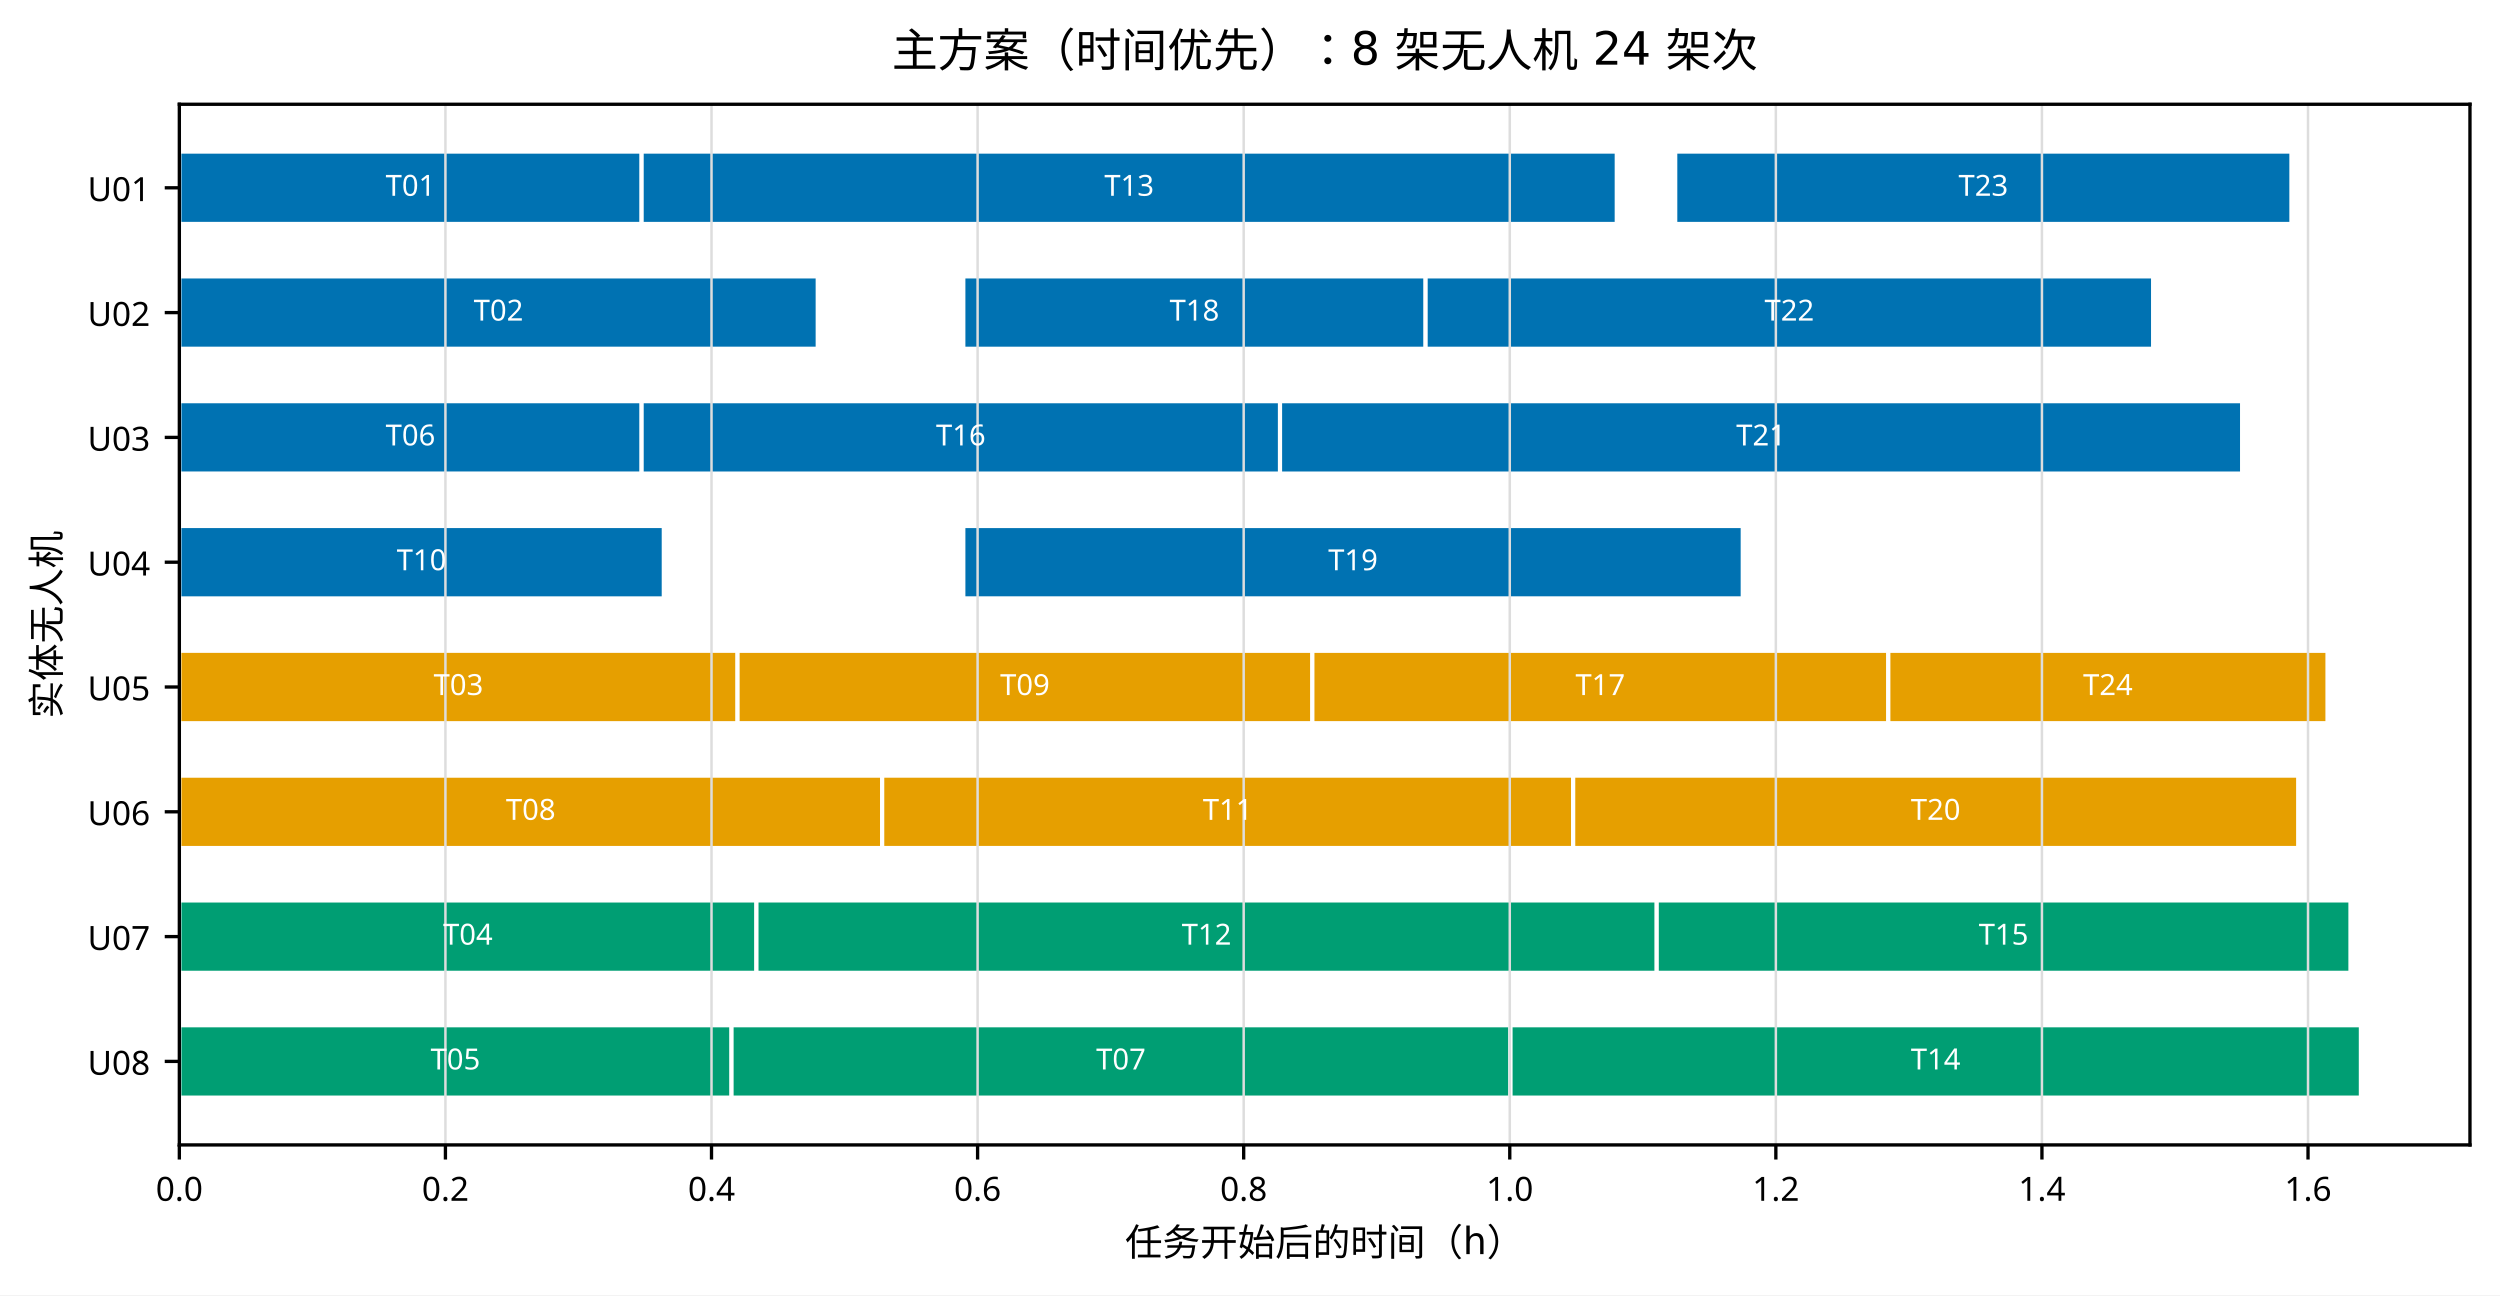
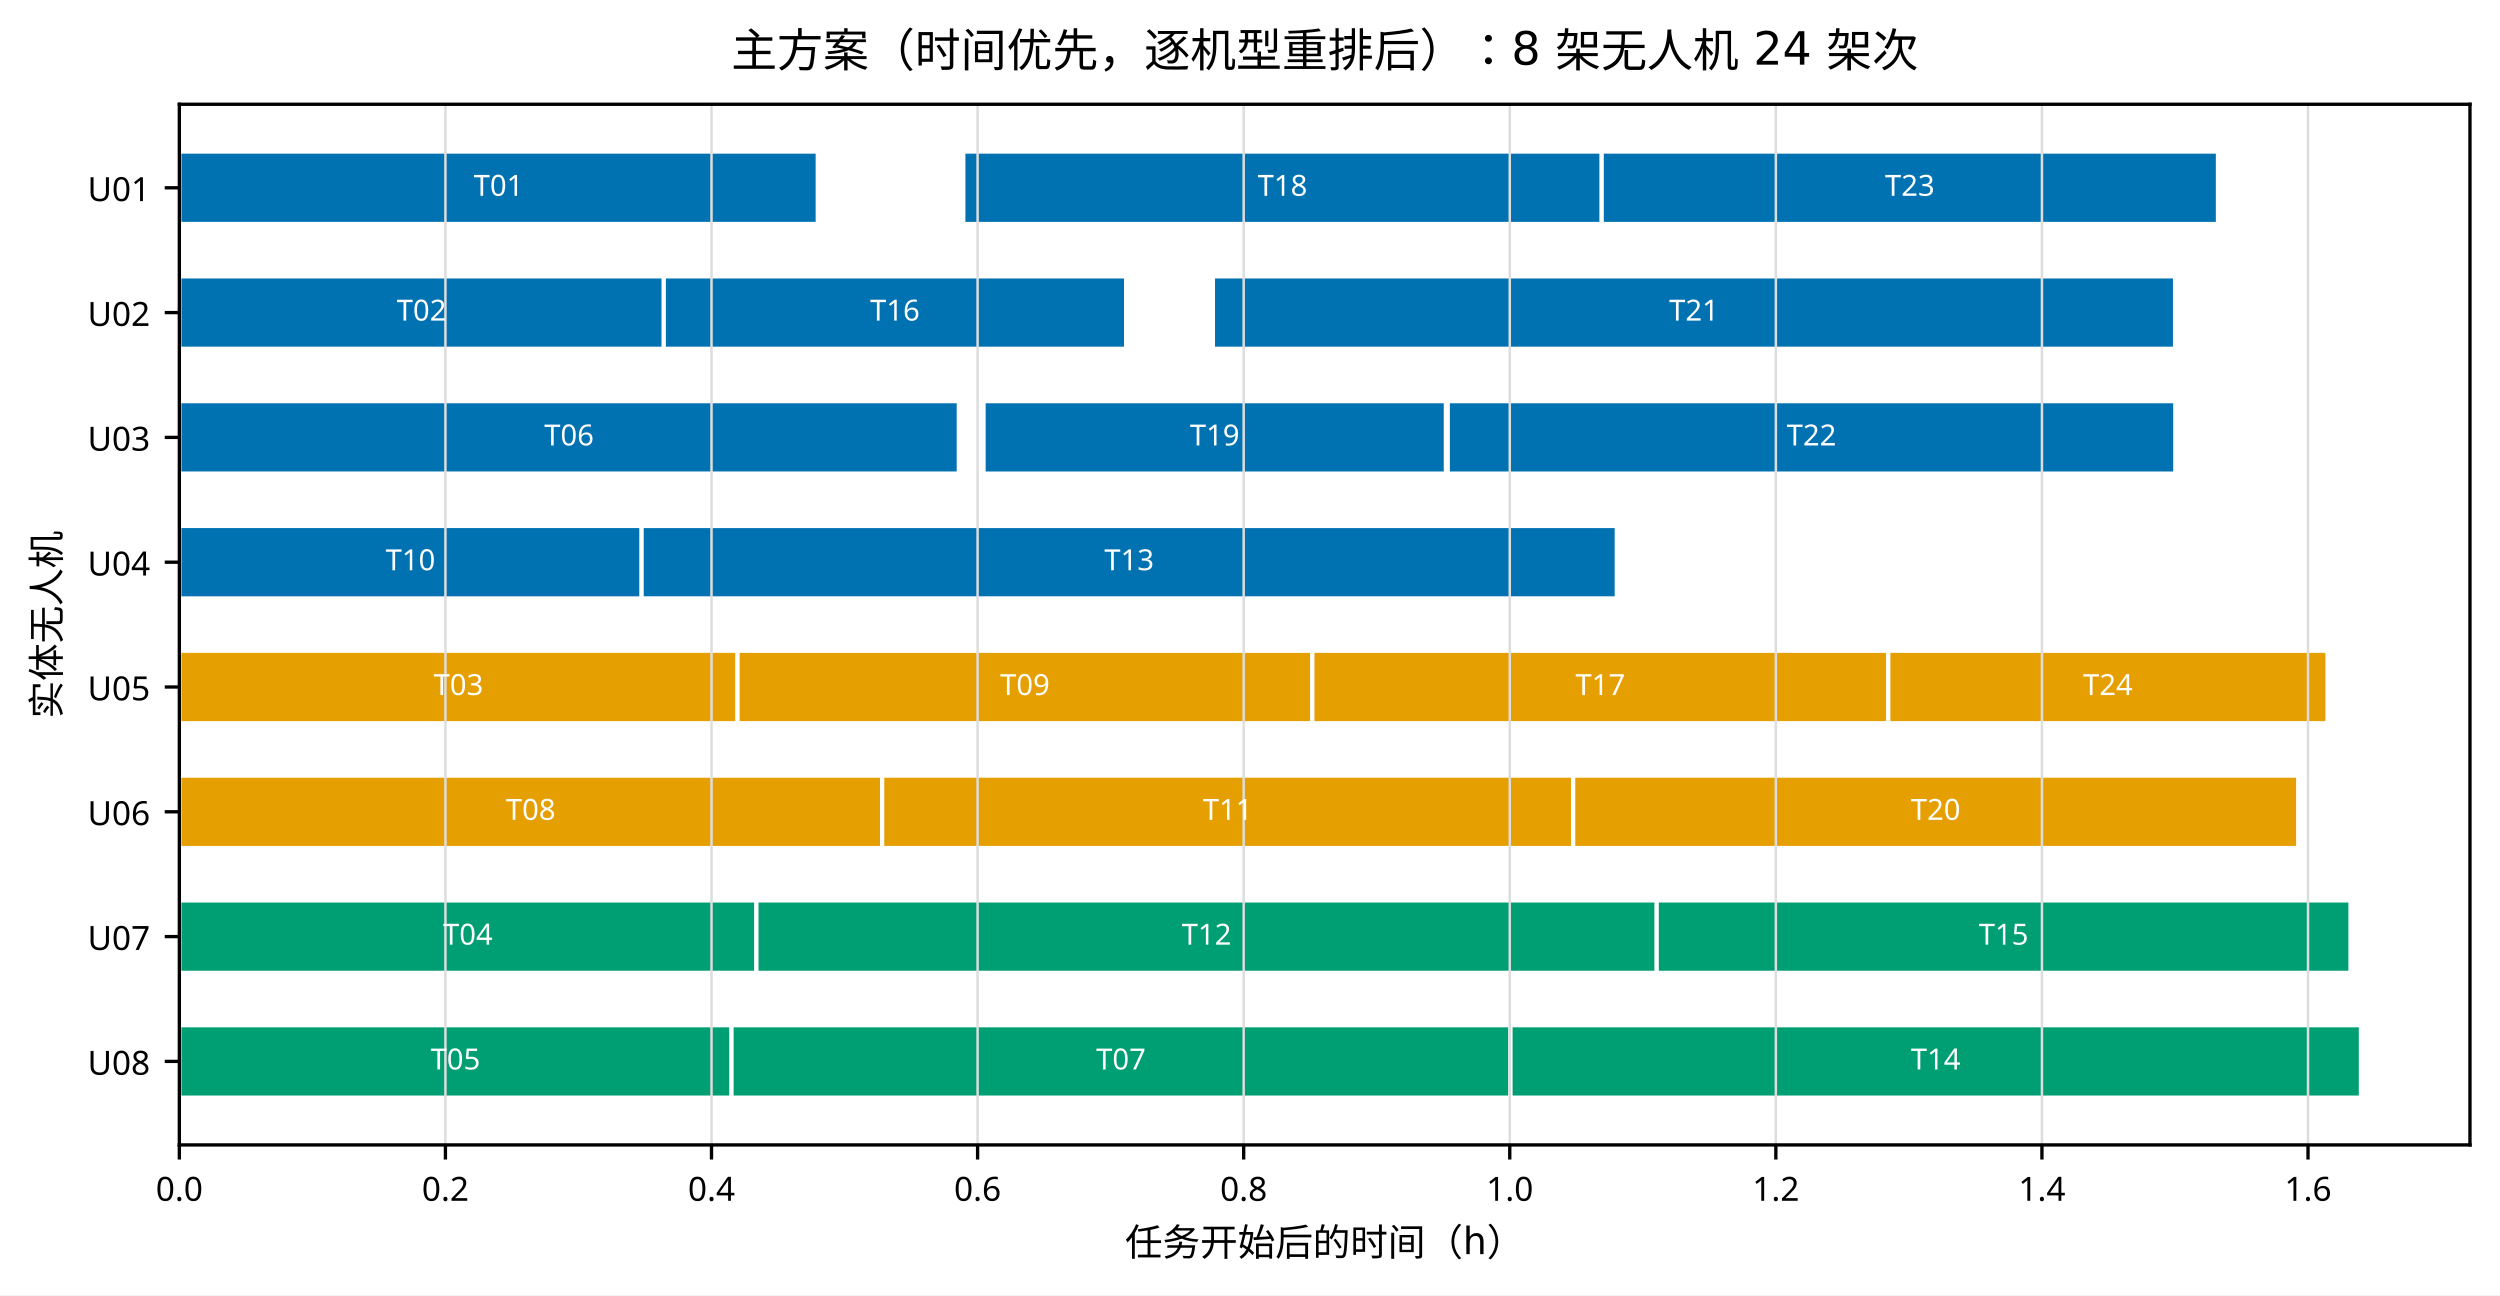
<svg xmlns="http://www.w3.org/2000/svg" xmlns:xlink="http://www.w3.org/1999/xlink" width="599.237pt" height="310.449pt" viewBox="0 0 599.237 310.449" version="1.1">
  <defs>
    <style type="text/css">*{stroke-linejoin: round; stroke-linecap: butt}</style>
  </defs>
  <g id="figure_1">
    <g id="patch_1">
      <path d="M 0 310.449  L 599.237 310.449  L 599.237 0  L 0 0  z " style="fill: #ffffff" />
    </g>
    <g id="axes_1">
      <g id="patch_2">
        <path d="M 42.987 274.433  L 592.037 274.433  L 592.037 24.993  L 42.987 24.993  z " style="fill: #ffffff" />
      </g>
      <g id="patch_3">
-         <path d="M 42.987 36.331  L 153.794 36.331  L 153.794 53.683  L 42.987 53.683  z " clip-path="url(#pf19b601d22)" style="fill: #0072b2; stroke: #ffffff; stroke-linejoin: miter" />
+         <path d="M 42.987 36.331  L 196.006 36.331  L 196.006 53.683  L 42.987 53.683  z " clip-path="url(#p479fcce7cc)" style="fill: #0072b2; stroke: #ffffff; stroke-linejoin: miter" />
      </g>
      <g id="patch_4">
-         <path d="M 42.987 66.247  L 196.006 66.247  L 196.006 83.599  L 42.987 83.599  z " clip-path="url(#pf19b601d22)" style="fill: #0072b2; stroke: #ffffff; stroke-linejoin: miter" />
+         <path d="M 42.987 66.247  L 159.109 66.247  L 159.109 83.599  L 42.987 83.599  z " clip-path="url(#p479fcce7cc)" style="fill: #0072b2; stroke: #ffffff; stroke-linejoin: miter" />
      </g>
      <g id="patch_5">
-         <path d="M 42.987 155.995  L 176.788 155.995  L 176.788 173.347  L 42.987 173.347  z " clip-path="url(#pf19b601d22)" style="fill: #e69f00; stroke: #ffffff; stroke-linejoin: miter" />
+         <path d="M 42.987 155.995  L 176.788 155.995  L 176.788 173.347  L 42.987 173.347  z " clip-path="url(#p479fcce7cc)" style="fill: #e69f00; stroke: #ffffff; stroke-linejoin: miter" />
      </g>
      <g id="patch_6">
-         <path d="M 42.987 215.828  L 181.313 215.828  L 181.313 233.179  L 42.987 233.179  z " clip-path="url(#pf19b601d22)" style="fill: #009e73; stroke: #ffffff; stroke-linejoin: miter" />
+         <path d="M 42.987 215.828  L 181.313 215.828  L 181.313 233.179  L 42.987 233.179  z " clip-path="url(#p479fcce7cc)" style="fill: #009e73; stroke: #ffffff; stroke-linejoin: miter" />
      </g>
      <g id="patch_7">
-         <path d="M 42.987 245.744  L 175.344 245.744  L 175.344 263.095  L 42.987 263.095  z " clip-path="url(#pf19b601d22)" style="fill: #009e73; stroke: #ffffff; stroke-linejoin: miter" />
+         <path d="M 42.987 245.744  L 175.344 245.744  L 175.344 263.095  L 42.987 263.095  z " clip-path="url(#p479fcce7cc)" style="fill: #009e73; stroke: #ffffff; stroke-linejoin: miter" />
      </g>
      <g id="patch_8">
-         <path d="M 42.987 96.163  L 153.794 96.163  L 153.794 113.515  L 42.987 113.515  z " clip-path="url(#pf19b601d22)" style="fill: #0072b2; stroke: #ffffff; stroke-linejoin: miter" />
+         <path d="M 42.987 96.163  L 229.815 96.163  L 229.815 113.515  L 42.987 113.515  z " clip-path="url(#p479fcce7cc)" style="fill: #0072b2; stroke: #ffffff; stroke-linejoin: miter" />
      </g>
      <g id="patch_9">
-         <path d="M 175.344 245.744  L 362.059 245.744  L 362.059 263.095  L 175.344 263.095  z " clip-path="url(#pf19b601d22)" style="fill: #009e73; stroke: #ffffff; stroke-linejoin: miter" />
+         <path d="M 175.344 245.744  L 362.059 245.744  L 362.059 263.095  L 175.344 263.095  z " clip-path="url(#p479fcce7cc)" style="fill: #009e73; stroke: #ffffff; stroke-linejoin: miter" />
      </g>
      <g id="patch_10">
-         <path d="M 42.987 185.912  L 211.455 185.912  L 211.455 203.263  L 42.987 203.263  z " clip-path="url(#pf19b601d22)" style="fill: #e69f00; stroke: #ffffff; stroke-linejoin: miter" />
+         <path d="M 42.987 185.912  L 211.455 185.912  L 211.455 203.263  L 42.987 203.263  z " clip-path="url(#p479fcce7cc)" style="fill: #e69f00; stroke: #ffffff; stroke-linejoin: miter" />
      </g>
      <g id="patch_11">
-         <path d="M 176.788 155.995  L 314.567 155.995  L 314.567 173.347  L 176.788 173.347  z " clip-path="url(#pf19b601d22)" style="fill: #e69f00; stroke: #ffffff; stroke-linejoin: miter" />
+         <path d="M 176.788 155.995  L 314.567 155.995  L 314.567 173.347  L 176.788 173.347  z " clip-path="url(#p479fcce7cc)" style="fill: #e69f00; stroke: #ffffff; stroke-linejoin: miter" />
      </g>
      <g id="patch_12">
-         <path d="M 42.987 126.079  L 159.109 126.079  L 159.109 143.431  L 42.987 143.431  z " clip-path="url(#pf19b601d22)" style="fill: #0072b2; stroke: #ffffff; stroke-linejoin: miter" />
+         <path d="M 42.987 126.079  L 153.794 126.079  L 153.794 143.431  L 42.987 143.431  z " clip-path="url(#p479fcce7cc)" style="fill: #0072b2; stroke: #ffffff; stroke-linejoin: miter" />
      </g>
      <g id="patch_13">
-         <path d="M 211.455 185.912  L 377.083 185.912  L 377.083 203.263  L 211.455 203.263  z " clip-path="url(#pf19b601d22)" style="fill: #e69f00; stroke: #ffffff; stroke-linejoin: miter" />
+         <path d="M 211.455 185.912  L 377.083 185.912  L 377.083 203.263  L 211.455 203.263  z " clip-path="url(#p479fcce7cc)" style="fill: #e69f00; stroke: #ffffff; stroke-linejoin: miter" />
      </g>
      <g id="patch_14">
-         <path d="M 181.313 215.828  L 397.107 215.828  L 397.107 233.179  L 181.313 233.179  z " clip-path="url(#pf19b601d22)" style="fill: #009e73; stroke: #ffffff; stroke-linejoin: miter" />
+         <path d="M 181.313 215.828  L 397.107 215.828  L 397.107 233.179  L 181.313 233.179  z " clip-path="url(#p479fcce7cc)" style="fill: #009e73; stroke: #ffffff; stroke-linejoin: miter" />
      </g>
      <g id="patch_15">
-         <path d="M 153.794 36.331  L 387.528 36.331  L 387.528 53.683  L 153.794 53.683  z " clip-path="url(#pf19b601d22)" style="fill: #0072b2; stroke: #ffffff; stroke-linejoin: miter" />
+         <path d="M 153.794 126.079  L 387.528 126.079  L 387.528 143.431  L 153.794 143.431  z " clip-path="url(#p479fcce7cc)" style="fill: #0072b2; stroke: #ffffff; stroke-linejoin: miter" />
      </g>
      <g id="patch_16">
-         <path d="M 362.059 245.744  L 565.891 245.744  L 565.891 263.095  L 362.059 263.095  z " clip-path="url(#pf19b601d22)" style="fill: #009e73; stroke: #ffffff; stroke-linejoin: miter" />
+         <path d="M 362.059 245.744  L 565.891 245.744  L 565.891 263.095  L 362.059 263.095  z " clip-path="url(#p479fcce7cc)" style="fill: #009e73; stroke: #ffffff; stroke-linejoin: miter" />
      </g>
      <g id="patch_17">
-         <path d="M 397.107 215.828  L 563.393 215.828  L 563.393 233.179  L 397.107 233.179  z " clip-path="url(#pf19b601d22)" style="fill: #009e73; stroke: #ffffff; stroke-linejoin: miter" />
+         <path d="M 397.107 215.828  L 563.393 215.828  L 563.393 233.179  L 397.107 233.179  z " clip-path="url(#p479fcce7cc)" style="fill: #009e73; stroke: #ffffff; stroke-linejoin: miter" />
      </g>
      <g id="patch_18">
-         <path d="M 153.794 96.163  L 306.814 96.163  L 306.814 113.515  L 153.794 113.515  z " clip-path="url(#pf19b601d22)" style="fill: #0072b2; stroke: #ffffff; stroke-linejoin: miter" />
+         <path d="M 159.109 66.247  L 269.917 66.247  L 269.917 83.599  L 159.109 83.599  z " clip-path="url(#p479fcce7cc)" style="fill: #0072b2; stroke: #ffffff; stroke-linejoin: miter" />
      </g>
      <g id="patch_19">
-         <path d="M 314.567 155.995  L 452.617 155.995  L 452.617 173.347  L 314.567 173.347  z " clip-path="url(#pf19b601d22)" style="fill: #e69f00; stroke: #ffffff; stroke-linejoin: miter" />
+         <path d="M 314.567 155.995  L 452.617 155.995  L 452.617 173.347  L 314.567 173.347  z " clip-path="url(#p479fcce7cc)" style="fill: #e69f00; stroke: #ffffff; stroke-linejoin: miter" />
      </g>
      <g id="patch_20">
-         <path d="M 230.901 66.247  L 341.709 66.247  L 341.709 83.599  L 230.901 83.599  z " clip-path="url(#pf19b601d22)" style="fill: #0072b2; stroke: #ffffff; stroke-linejoin: miter" />
+         <path d="M 230.901 36.331  L 383.92 36.331  L 383.92 53.683  L 230.901 53.683  z " clip-path="url(#p479fcce7cc)" style="fill: #0072b2; stroke: #ffffff; stroke-linejoin: miter" />
      </g>
      <g id="patch_21">
-         <path d="M 230.901 126.079  L 417.729 126.079  L 417.729 143.431  L 230.901 143.431  z " clip-path="url(#pf19b601d22)" style="fill: #0072b2; stroke: #ffffff; stroke-linejoin: miter" />
+         <path d="M 235.756 96.163  L 346.563 96.163  L 346.563 113.515  L 235.756 113.515  z " clip-path="url(#p479fcce7cc)" style="fill: #0072b2; stroke: #ffffff; stroke-linejoin: miter" />
      </g>
      <g id="patch_22">
-         <path d="M 377.083 185.912  L 550.866 185.912  L 550.866 203.263  L 377.083 203.263  z " clip-path="url(#pf19b601d22)" style="fill: #e69f00; stroke: #ffffff; stroke-linejoin: miter" />
+         <path d="M 377.083 185.912  L 550.866 185.912  L 550.866 203.263  L 377.083 203.263  z " clip-path="url(#p479fcce7cc)" style="fill: #e69f00; stroke: #ffffff; stroke-linejoin: miter" />
      </g>
      <g id="patch_23">
-         <path d="M 306.814 96.163  L 537.423 96.163  L 537.423 113.515  L 306.814 113.515  z " clip-path="url(#pf19b601d22)" style="fill: #0072b2; stroke: #ffffff; stroke-linejoin: miter" />
+         <path d="M 290.734 66.247  L 521.343 66.247  L 521.343 83.599  L 290.734 83.599  z " clip-path="url(#p479fcce7cc)" style="fill: #0072b2; stroke: #ffffff; stroke-linejoin: miter" />
      </g>
      <g id="patch_24">
-         <path d="M 341.709 66.247  L 516.091 66.247  L 516.091 83.599  L 341.709 83.599  z " clip-path="url(#pf19b601d22)" style="fill: #0072b2; stroke: #ffffff; stroke-linejoin: miter" />
+         <path d="M 347.024 96.163  L 521.406 96.163  L 521.406 113.515  L 347.024 113.515  z " clip-path="url(#p479fcce7cc)" style="fill: #0072b2; stroke: #ffffff; stroke-linejoin: miter" />
      </g>
      <g id="patch_25">
-         <path d="M 401.541 36.331  L 549.246 36.331  L 549.246 53.683  L 401.541 53.683  z " clip-path="url(#pf19b601d22)" style="fill: #0072b2; stroke: #ffffff; stroke-linejoin: miter" />
+         <path d="M 383.92 36.331  L 531.625 36.331  L 531.625 53.683  L 383.92 53.683  z " clip-path="url(#p479fcce7cc)" style="fill: #0072b2; stroke: #ffffff; stroke-linejoin: miter" />
      </g>
      <g id="patch_26">
-         <path d="M 452.617 155.995  L 557.89 155.995  L 557.89 173.347  L 452.617 173.347  z " clip-path="url(#pf19b601d22)" style="fill: #e69f00; stroke: #ffffff; stroke-linejoin: miter" />
+         <path d="M 452.617 155.995  L 557.89 155.995  L 557.89 173.347  L 452.617 173.347  z " clip-path="url(#p479fcce7cc)" style="fill: #e69f00; stroke: #ffffff; stroke-linejoin: miter" />
      </g>
      <g id="matplotlib.axis_1">
        <g id="xtick_1">
          <g id="line2d_1">
-             <path d="M 42.987 274.433  L 42.987 24.993  " clip-path="url(#pf19b601d22)" style="fill: none; stroke: #dddddd; stroke-width: 0.6; stroke-linecap: square" />
+             <path d="M 42.987 274.433  L 42.987 24.993  " clip-path="url(#p479fcce7cc)" style="fill: none; stroke: #dddddd; stroke-width: 0.6; stroke-linecap: square" />
          </g>
          <g id="line2d_2">
            <defs>
-               <path id="m1416828e27" d="M 0 0  L 0 3.5  " style="stroke: #000000; stroke-width: 0.8" />
+               <path id="mfa12963d50" d="M 0 0  L 0 3.5  " style="stroke: #000000; stroke-width: 0.8" />
            </defs>
            <g>
-               <use xlink:href="#m1416828e27" x="42.987" y="274.433" style="stroke: #000000; stroke-width: 0.8" />
+               <use xlink:href="#mfa12963d50" x="42.987" y="274.433" style="stroke: #000000; stroke-width: 0.8" />
            </g>
          </g>
          <g id="text_1">
            <text style="font-size: 8px; font-family: 'Microsoft YaHei'; text-anchor: middle" x="42.987" y="287.828" transform="rotate(-0 42.98672 287.8281)">0.0</text>
          </g>
        </g>
        <g id="xtick_2">
          <g id="line2d_3">
-             <path d="M 106.766 274.433  L 106.766 24.993  " clip-path="url(#pf19b601d22)" style="fill: none; stroke: #dddddd; stroke-width: 0.6; stroke-linecap: square" />
+             <path d="M 106.766 274.433  L 106.766 24.993  " clip-path="url(#p479fcce7cc)" style="fill: none; stroke: #dddddd; stroke-width: 0.6; stroke-linecap: square" />
          </g>
          <g id="line2d_4">
            <g>
-               <use xlink:href="#m1416828e27" x="106.766" y="274.433" style="stroke: #000000; stroke-width: 0.8" />
+               <use xlink:href="#mfa12963d50" x="106.766" y="274.433" style="stroke: #000000; stroke-width: 0.8" />
            </g>
          </g>
          <g id="text_2">
            <text style="font-size: 8px; font-family: 'Microsoft YaHei'; text-anchor: middle" x="106.766" y="287.828" transform="rotate(-0 106.766 287.8281)">0.2</text>
          </g>
        </g>
        <g id="xtick_3">
          <g id="line2d_5">
-             <path d="M 170.545 274.433  L 170.545 24.993  " clip-path="url(#pf19b601d22)" style="fill: none; stroke: #dddddd; stroke-width: 0.6; stroke-linecap: square" />
+             <path d="M 170.545 274.433  L 170.545 24.993  " clip-path="url(#p479fcce7cc)" style="fill: none; stroke: #dddddd; stroke-width: 0.6; stroke-linecap: square" />
          </g>
          <g id="line2d_6">
            <g>
-               <use xlink:href="#m1416828e27" x="170.545" y="274.433" style="stroke: #000000; stroke-width: 0.8" />
+               <use xlink:href="#mfa12963d50" x="170.545" y="274.433" style="stroke: #000000; stroke-width: 0.8" />
            </g>
          </g>
          <g id="text_3">
            <text style="font-size: 8px; font-family: 'Microsoft YaHei'; text-anchor: middle" x="170.545" y="287.828" transform="rotate(-0 170.5452 287.8281)">0.4</text>
          </g>
        </g>
        <g id="xtick_4">
          <g id="line2d_7">
-             <path d="M 234.325 274.433  L 234.325 24.993  " clip-path="url(#pf19b601d22)" style="fill: none; stroke: #dddddd; stroke-width: 0.6; stroke-linecap: square" />
+             <path d="M 234.325 274.433  L 234.325 24.993  " clip-path="url(#p479fcce7cc)" style="fill: none; stroke: #dddddd; stroke-width: 0.6; stroke-linecap: square" />
          </g>
          <g id="line2d_8">
            <g>
-               <use xlink:href="#m1416828e27" x="234.325" y="274.433" style="stroke: #000000; stroke-width: 0.8" />
+               <use xlink:href="#mfa12963d50" x="234.325" y="274.433" style="stroke: #000000; stroke-width: 0.8" />
            </g>
          </g>
          <g id="text_4">
            <text style="font-size: 8px; font-family: 'Microsoft YaHei'; text-anchor: middle" x="234.325" y="287.828" transform="rotate(-0 234.3245 287.8281)">0.6</text>
          </g>
        </g>
        <g id="xtick_5">
          <g id="line2d_9">
-             <path d="M 298.104 274.433  L 298.104 24.993  " clip-path="url(#pf19b601d22)" style="fill: none; stroke: #dddddd; stroke-width: 0.6; stroke-linecap: square" />
+             <path d="M 298.104 274.433  L 298.104 24.993  " clip-path="url(#p479fcce7cc)" style="fill: none; stroke: #dddddd; stroke-width: 0.6; stroke-linecap: square" />
          </g>
          <g id="line2d_10">
            <g>
-               <use xlink:href="#m1416828e27" x="298.104" y="274.433" style="stroke: #000000; stroke-width: 0.8" />
+               <use xlink:href="#mfa12963d50" x="298.104" y="274.433" style="stroke: #000000; stroke-width: 0.8" />
            </g>
          </g>
          <g id="text_5">
            <text style="font-size: 8px; font-family: 'Microsoft YaHei'; text-anchor: middle" x="298.104" y="287.828" transform="rotate(-0 298.1038 287.8281)">0.8</text>
          </g>
        </g>
        <g id="xtick_6">
          <g id="line2d_11">
-             <path d="M 361.883 274.433  L 361.883 24.993  " clip-path="url(#pf19b601d22)" style="fill: none; stroke: #dddddd; stroke-width: 0.6; stroke-linecap: square" />
+             <path d="M 361.883 274.433  L 361.883 24.993  " clip-path="url(#p479fcce7cc)" style="fill: none; stroke: #dddddd; stroke-width: 0.6; stroke-linecap: square" />
          </g>
          <g id="line2d_12">
            <g>
-               <use xlink:href="#m1416828e27" x="361.883" y="274.433" style="stroke: #000000; stroke-width: 0.8" />
+               <use xlink:href="#mfa12963d50" x="361.883" y="274.433" style="stroke: #000000; stroke-width: 0.8" />
            </g>
          </g>
          <g id="text_6">
            <text style="font-size: 8px; font-family: 'Microsoft YaHei'; text-anchor: middle" x="361.883" y="287.828" transform="rotate(-0 361.883 287.8281)">1.0</text>
          </g>
        </g>
        <g id="xtick_7">
          <g id="line2d_13">
-             <path d="M 425.662 274.433  L 425.662 24.993  " clip-path="url(#pf19b601d22)" style="fill: none; stroke: #dddddd; stroke-width: 0.6; stroke-linecap: square" />
+             <path d="M 425.662 274.433  L 425.662 24.993  " clip-path="url(#p479fcce7cc)" style="fill: none; stroke: #dddddd; stroke-width: 0.6; stroke-linecap: square" />
          </g>
          <g id="line2d_14">
            <g>
-               <use xlink:href="#m1416828e27" x="425.662" y="274.433" style="stroke: #000000; stroke-width: 0.8" />
+               <use xlink:href="#mfa12963d50" x="425.662" y="274.433" style="stroke: #000000; stroke-width: 0.8" />
            </g>
          </g>
          <g id="text_7">
            <text style="font-size: 8px; font-family: 'Microsoft YaHei'; text-anchor: middle" x="425.662" y="287.828" transform="rotate(-0 425.6623 287.8281)">1.2</text>
          </g>
        </g>
        <g id="xtick_8">
          <g id="line2d_15">
-             <path d="M 489.442 274.433  L 489.442 24.993  " clip-path="url(#pf19b601d22)" style="fill: none; stroke: #dddddd; stroke-width: 0.6; stroke-linecap: square" />
+             <path d="M 489.442 274.433  L 489.442 24.993  " clip-path="url(#p479fcce7cc)" style="fill: none; stroke: #dddddd; stroke-width: 0.6; stroke-linecap: square" />
          </g>
          <g id="line2d_16">
            <g>
-               <use xlink:href="#m1416828e27" x="489.442" y="274.433" style="stroke: #000000; stroke-width: 0.8" />
+               <use xlink:href="#mfa12963d50" x="489.442" y="274.433" style="stroke: #000000; stroke-width: 0.8" />
            </g>
          </g>
          <g id="text_8">
            <text style="font-size: 8px; font-family: 'Microsoft YaHei'; text-anchor: middle" x="489.442" y="287.828" transform="rotate(-0 489.4416 287.8281)">1.4</text>
          </g>
        </g>
        <g id="xtick_9">
          <g id="line2d_17">
-             <path d="M 553.221 274.433  L 553.221 24.993  " clip-path="url(#pf19b601d22)" style="fill: none; stroke: #dddddd; stroke-width: 0.6; stroke-linecap: square" />
+             <path d="M 553.221 274.433  L 553.221 24.993  " clip-path="url(#p479fcce7cc)" style="fill: none; stroke: #dddddd; stroke-width: 0.6; stroke-linecap: square" />
          </g>
          <g id="line2d_18">
            <g>
-               <use xlink:href="#m1416828e27" x="553.221" y="274.433" style="stroke: #000000; stroke-width: 0.8" />
+               <use xlink:href="#mfa12963d50" x="553.221" y="274.433" style="stroke: #000000; stroke-width: 0.8" />
            </g>
          </g>
          <g id="text_9">
            <text style="font-size: 8px; font-family: 'Microsoft YaHei'; text-anchor: middle" x="553.221" y="287.828" transform="rotate(-0 553.2208 287.8281)">1.6</text>
          </g>
        </g>
        <g id="text_10">
          <text style="font-size: 9px; font-family: 'DejaVu Sans', 'Bitstream Vera Sans', 'Computer Modern Sans Serif', 'Lucida Grande', 'Verdana', 'Geneva', 'Lucid', 'Arial', 'Helvetica', 'Avant Garde', sans-serif; text-anchor: middle" x="317.512" y="301.011" transform="rotate(-0 317.5117 301.0113)">任务开始后的时间（h）</text>
        </g>
      </g>
      <g id="matplotlib.axis_2">
        <g id="ytick_1">
          <g id="line2d_19">
            <defs>
-               <path id="me30d16a5b9" d="M 0 0  L -3.5 0  " style="stroke: #000000; stroke-width: 0.8" />
+               <path id="mcb985c9c46" d="M 0 0  L -3.5 0  " style="stroke: #000000; stroke-width: 0.8" />
            </defs>
            <g>
-               <use xlink:href="#me30d16a5b9" x="42.987" y="45.007" style="stroke: #000000; stroke-width: 0.8" />
+               <use xlink:href="#mcb985c9c46" x="42.987" y="45.007" style="stroke: #000000; stroke-width: 0.8" />
            </g>
          </g>
          <g id="text_11">
            <text style="font-size: 8px; font-family: 'Microsoft YaHei'; text-anchor: end" x="35.987" y="48.204" transform="rotate(-0 35.98672 48.20446)">U01</text>
          </g>
        </g>
        <g id="ytick_2">
          <g id="line2d_20">
            <g>
-               <use xlink:href="#me30d16a5b9" x="42.987" y="74.923" style="stroke: #000000; stroke-width: 0.8" />
+               <use xlink:href="#mcb985c9c46" x="42.987" y="74.923" style="stroke: #000000; stroke-width: 0.8" />
            </g>
          </g>
          <g id="text_12">
            <text style="font-size: 8px; font-family: 'Microsoft YaHei'; text-anchor: end" x="35.987" y="78.121" transform="rotate(-0 35.98672 78.12051)">U02</text>
          </g>
        </g>
        <g id="ytick_3">
          <g id="line2d_21">
            <g>
-               <use xlink:href="#me30d16a5b9" x="42.987" y="104.839" style="stroke: #000000; stroke-width: 0.8" />
+               <use xlink:href="#mcb985c9c46" x="42.987" y="104.839" style="stroke: #000000; stroke-width: 0.8" />
            </g>
          </g>
          <g id="text_13">
            <text style="font-size: 8px; font-family: 'Microsoft YaHei'; text-anchor: end" x="35.987" y="108.037" transform="rotate(-0 35.98672 108.0366)">U03</text>
          </g>
        </g>
        <g id="ytick_4">
          <g id="line2d_22">
            <g>
-               <use xlink:href="#me30d16a5b9" x="42.987" y="134.755" style="stroke: #000000; stroke-width: 0.8" />
+               <use xlink:href="#mcb985c9c46" x="42.987" y="134.755" style="stroke: #000000; stroke-width: 0.8" />
            </g>
          </g>
          <g id="text_14">
            <text style="font-size: 8px; font-family: 'Microsoft YaHei'; text-anchor: end" x="35.987" y="137.953" transform="rotate(-0 35.98672 137.9526)">U04</text>
          </g>
        </g>
        <g id="ytick_5">
          <g id="line2d_23">
            <g>
-               <use xlink:href="#me30d16a5b9" x="42.987" y="164.671" style="stroke: #000000; stroke-width: 0.8" />
+               <use xlink:href="#mcb985c9c46" x="42.987" y="164.671" style="stroke: #000000; stroke-width: 0.8" />
            </g>
          </g>
          <g id="text_15">
            <text style="font-size: 8px; font-family: 'Microsoft YaHei'; text-anchor: end" x="35.987" y="167.869" transform="rotate(-0 35.98672 167.8686)">U05</text>
          </g>
        </g>
        <g id="ytick_6">
          <g id="line2d_24">
            <g>
-               <use xlink:href="#me30d16a5b9" x="42.987" y="194.587" style="stroke: #000000; stroke-width: 0.8" />
+               <use xlink:href="#mcb985c9c46" x="42.987" y="194.587" style="stroke: #000000; stroke-width: 0.8" />
            </g>
          </g>
          <g id="text_16">
            <text style="font-size: 8px; font-family: 'Microsoft YaHei'; text-anchor: end" x="35.987" y="197.785" transform="rotate(-0 35.98672 197.7847)">U06</text>
          </g>
        </g>
        <g id="ytick_7">
          <g id="line2d_25">
            <g>
-               <use xlink:href="#me30d16a5b9" x="42.987" y="224.503" style="stroke: #000000; stroke-width: 0.8" />
+               <use xlink:href="#mcb985c9c46" x="42.987" y="224.503" style="stroke: #000000; stroke-width: 0.8" />
            </g>
          </g>
          <g id="text_17">
            <text style="font-size: 8px; font-family: 'Microsoft YaHei'; text-anchor: end" x="35.987" y="227.701" transform="rotate(-0 35.98672 227.7007)">U07</text>
          </g>
        </g>
        <g id="ytick_8">
          <g id="line2d_26">
            <g>
-               <use xlink:href="#me30d16a5b9" x="42.987" y="254.419" style="stroke: #000000; stroke-width: 0.8" />
+               <use xlink:href="#mcb985c9c46" x="42.987" y="254.419" style="stroke: #000000; stroke-width: 0.8" />
            </g>
          </g>
          <g id="text_18">
            <text style="font-size: 8px; font-family: 'Microsoft YaHei'; text-anchor: end" x="35.987" y="257.617" transform="rotate(-0 35.98672 257.6168)">U08</text>
          </g>
        </g>
        <g id="text_19">
          <text style="font-size: 9px; font-family: 'DejaVu Sans', 'Bitstream Vera Sans', 'Computer Modern Sans Serif', 'Lucida Grande', 'Verdana', 'Geneva', 'Lucid', 'Arial', 'Helvetica', 'Avant Garde', sans-serif; text-anchor: middle" x="14.394" y="149.713" transform="rotate(-90 14.39438 149.7131)">实体无人机</text>
        </g>
      </g>
      <g id="patch_27">
        <path d="M 42.987 274.433  L 42.987 24.993  " style="fill: none; stroke: #000000; stroke-width: 0.8; stroke-linejoin: miter; stroke-linecap: square" />
      </g>
      <g id="patch_28">
        <path d="M 592.037 274.433  L 592.037 24.993  " style="fill: none; stroke: #000000; stroke-width: 0.8; stroke-linejoin: miter; stroke-linecap: square" />
      </g>
      <g id="patch_29">
        <path d="M 42.987 274.433  L 592.037 274.433  " style="fill: none; stroke: #000000; stroke-width: 0.8; stroke-linejoin: miter; stroke-linecap: square" />
      </g>
      <g id="patch_30">
        <path d="M 42.987 24.993  L 592.037 24.993  " style="fill: none; stroke: #000000; stroke-width: 0.8; stroke-linejoin: miter; stroke-linecap: square" />
      </g>
      <g id="text_20">
-         <text style="font-size: 7px; font-family: 'Microsoft YaHei'; text-anchor: middle; fill: #ffffff" x="98.391" y="46.935" transform="rotate(-0 98.3905 46.93469)">T01</text>
+         <text style="font-size: 7px; font-family: 'Microsoft YaHei'; text-anchor: middle; fill: #ffffff" x="119.496" y="46.935" transform="rotate(-0 119.4963 46.93469)">T01</text>
      </g>
      <g id="text_21">
-         <text style="font-size: 7px; font-family: 'Microsoft YaHei'; text-anchor: middle; fill: #ffffff" x="119.496" y="76.851" transform="rotate(-0 119.4963 76.85074)">T02</text>
+         <text style="font-size: 7px; font-family: 'Microsoft YaHei'; text-anchor: middle; fill: #ffffff" x="101.048" y="76.851" transform="rotate(-0 101.048 76.85074)">T02</text>
      </g>
      <g id="text_22">
        <text style="font-size: 7px; font-family: 'Microsoft YaHei'; text-anchor: middle; fill: #ffffff" x="109.887" y="166.599" transform="rotate(-0 109.8873 166.5989)">T03</text>
      </g>
      <g id="text_23">
        <text style="font-size: 7px; font-family: 'Microsoft YaHei'; text-anchor: middle; fill: #ffffff" x="112.15" y="226.431" transform="rotate(-0 112.1497 226.431)">T04</text>
      </g>
      <g id="text_24">
        <text style="font-size: 7px; font-family: 'Microsoft YaHei'; text-anchor: middle; fill: #ffffff" x="109.165" y="256.347" transform="rotate(-0 109.1652 256.347)">T05</text>
      </g>
      <g id="text_25">
-         <text style="font-size: 7px; font-family: 'Microsoft YaHei'; text-anchor: middle; fill: #ffffff" x="98.391" y="106.767" transform="rotate(-0 98.3905 106.7668)">T06</text>
+         <text style="font-size: 7px; font-family: 'Microsoft YaHei'; text-anchor: middle; fill: #ffffff" x="136.401" y="106.767" transform="rotate(-0 136.4008 106.7668)">T06</text>
      </g>
      <g id="text_26">
        <text style="font-size: 7px; font-family: 'Microsoft YaHei'; text-anchor: middle; fill: #ffffff" x="268.701" y="256.347" transform="rotate(-0 268.7011 256.347)">T07</text>
      </g>
      <g id="text_27">
        <text style="font-size: 7px; font-family: 'Microsoft YaHei'; text-anchor: middle; fill: #ffffff" x="127.221" y="196.515" transform="rotate(-0 127.221 196.5149)">T08</text>
      </g>
      <g id="text_28">
        <text style="font-size: 7px; font-family: 'Microsoft YaHei'; text-anchor: middle; fill: #ffffff" x="245.677" y="166.599" transform="rotate(-0 245.6774 166.5989)">T09</text>
      </g>
      <g id="text_29">
-         <text style="font-size: 7px; font-family: 'Microsoft YaHei'; text-anchor: middle; fill: #ffffff" x="101.048" y="136.683" transform="rotate(-0 101.048 136.6828)">T10</text>
+         <text style="font-size: 7px; font-family: 'Microsoft YaHei'; text-anchor: middle; fill: #ffffff" x="98.391" y="136.683" transform="rotate(-0 98.3905 136.6828)">T10</text>
      </g>
      <g id="text_30">
        <text style="font-size: 7px; font-family: 'Microsoft YaHei'; text-anchor: middle; fill: #ffffff" x="294.269" y="196.515" transform="rotate(-0 294.269 196.5149)">T11</text>
      </g>
      <g id="text_31">
        <text style="font-size: 7px; font-family: 'Microsoft YaHei'; text-anchor: middle; fill: #ffffff" x="289.21" y="226.431" transform="rotate(-0 289.2101 226.431)">T12</text>
      </g>
      <g id="text_32">
-         <text style="font-size: 7px; font-family: 'Microsoft YaHei'; text-anchor: middle; fill: #ffffff" x="270.661" y="46.935" transform="rotate(-0 270.6613 46.93469)">T13</text>
+         <text style="font-size: 7px; font-family: 'Microsoft YaHei'; text-anchor: middle; fill: #ffffff" x="270.661" y="136.683" transform="rotate(-0 270.6613 136.6828)">T13</text>
      </g>
      <g id="text_33">
        <text style="font-size: 7px; font-family: 'Microsoft YaHei'; text-anchor: middle; fill: #ffffff" x="463.975" y="256.347" transform="rotate(-0 463.975 256.347)">T14</text>
      </g>
      <g id="text_34">
        <text style="font-size: 7px; font-family: 'Microsoft YaHei'; text-anchor: middle; fill: #ffffff" x="480.25" y="226.431" transform="rotate(-0 480.2503 226.431)">T15</text>
      </g>
      <g id="text_35">
-         <text style="font-size: 7px; font-family: 'Microsoft YaHei'; text-anchor: middle; fill: #ffffff" x="230.304" y="106.767" transform="rotate(-0 230.3039 106.7668)">T16</text>
+         <text style="font-size: 7px; font-family: 'Microsoft YaHei'; text-anchor: middle; fill: #ffffff" x="214.513" y="76.851" transform="rotate(-0 214.513 76.85074)">T16</text>
      </g>
      <g id="text_36">
        <text style="font-size: 7px; font-family: 'Microsoft YaHei'; text-anchor: middle; fill: #ffffff" x="383.592" y="166.599" transform="rotate(-0 383.5922 166.5989)">T17</text>
      </g>
      <g id="text_37">
-         <text style="font-size: 7px; font-family: 'Microsoft YaHei'; text-anchor: middle; fill: #ffffff" x="286.305" y="76.851" transform="rotate(-0 286.305 76.85074)">T18</text>
+         <text style="font-size: 7px; font-family: 'Microsoft YaHei'; text-anchor: middle; fill: #ffffff" x="307.411" y="46.935" transform="rotate(-0 307.4109 46.93469)">T18</text>
      </g>
      <g id="text_38">
-         <text style="font-size: 7px; font-family: 'Microsoft YaHei'; text-anchor: middle; fill: #ffffff" x="324.315" y="136.683" transform="rotate(-0 324.3153 136.6828)">T19</text>
+         <text style="font-size: 7px; font-family: 'Microsoft YaHei'; text-anchor: middle; fill: #ffffff" x="291.159" y="106.767" transform="rotate(-0 291.1593 106.7668)">T19</text>
      </g>
      <g id="text_39">
        <text style="font-size: 7px; font-family: 'Microsoft YaHei'; text-anchor: middle; fill: #ffffff" x="463.974" y="196.515" transform="rotate(-0 463.9745 196.5149)">T20</text>
      </g>
      <g id="text_40">
-         <text style="font-size: 7px; font-family: 'Microsoft YaHei'; text-anchor: middle; fill: #ffffff" x="422.118" y="106.767" transform="rotate(-0 422.1181 106.7668)">T21</text>
+         <text style="font-size: 7px; font-family: 'Microsoft YaHei'; text-anchor: middle; fill: #ffffff" x="406.038" y="76.851" transform="rotate(-0 406.0385 76.85074)">T21</text>
      </g>
      <g id="text_41">
-         <text style="font-size: 7px; font-family: 'Microsoft YaHei'; text-anchor: middle; fill: #ffffff" x="428.9" y="76.851" transform="rotate(-0 428.8999 76.85074)">T22</text>
+         <text style="font-size: 7px; font-family: 'Microsoft YaHei'; text-anchor: middle; fill: #ffffff" x="434.215" y="106.767" transform="rotate(-0 434.2149 106.7668)">T22</text>
      </g>
      <g id="text_42">
-         <text style="font-size: 7px; font-family: 'Microsoft YaHei'; text-anchor: middle; fill: #ffffff" x="475.394" y="46.935" transform="rotate(-0 475.3936 46.93469)">T23</text>
+         <text style="font-size: 7px; font-family: 'Microsoft YaHei'; text-anchor: middle; fill: #ffffff" x="457.773" y="46.935" transform="rotate(-0 457.7726 46.93469)">T23</text>
      </g>
      <g id="text_43">
        <text style="font-size: 7px; font-family: 'Microsoft YaHei'; text-anchor: middle; fill: #ffffff" x="505.254" y="166.599" transform="rotate(-0 505.2539 166.5989)">T24</text>
      </g>
      <g id="text_44">
-         <text style="font-size: 11px; font-family: 'DejaVu Sans', 'Bitstream Vera Sans', 'Computer Modern Sans Serif', 'Lucida Grande', 'Verdana', 'Geneva', 'Lucid', 'Arial', 'Helvetica', 'Avant Garde', sans-serif; text-anchor: middle" x="317.512" y="15.993" transform="rotate(-0 317.5117 15.99312)">主方案（时间优先）：8 架无人机 24 架次</text>
+         <text style="font-size: 11px; font-family: 'DejaVu Sans', 'Bitstream Vera Sans', 'Computer Modern Sans Serif', 'Lucida Grande', 'Verdana', 'Geneva', 'Lucid', 'Arial', 'Helvetica', 'Avant Garde', sans-serif; text-anchor: middle" x="317.512" y="15.993" transform="rotate(-0 317.5117 15.99312)">主方案（时间优先，逐机型重排后）：8 架无人机 24 架次</text>
      </g>
    </g>
  </g>
  <defs>
-     <clipPath id="pf19b601d22">
+     <clipPath id="p479fcce7cc">
      <rect x="42.987" y="24.993" width="549.05" height="249.44" />
    </clipPath>
  </defs>
</svg>
